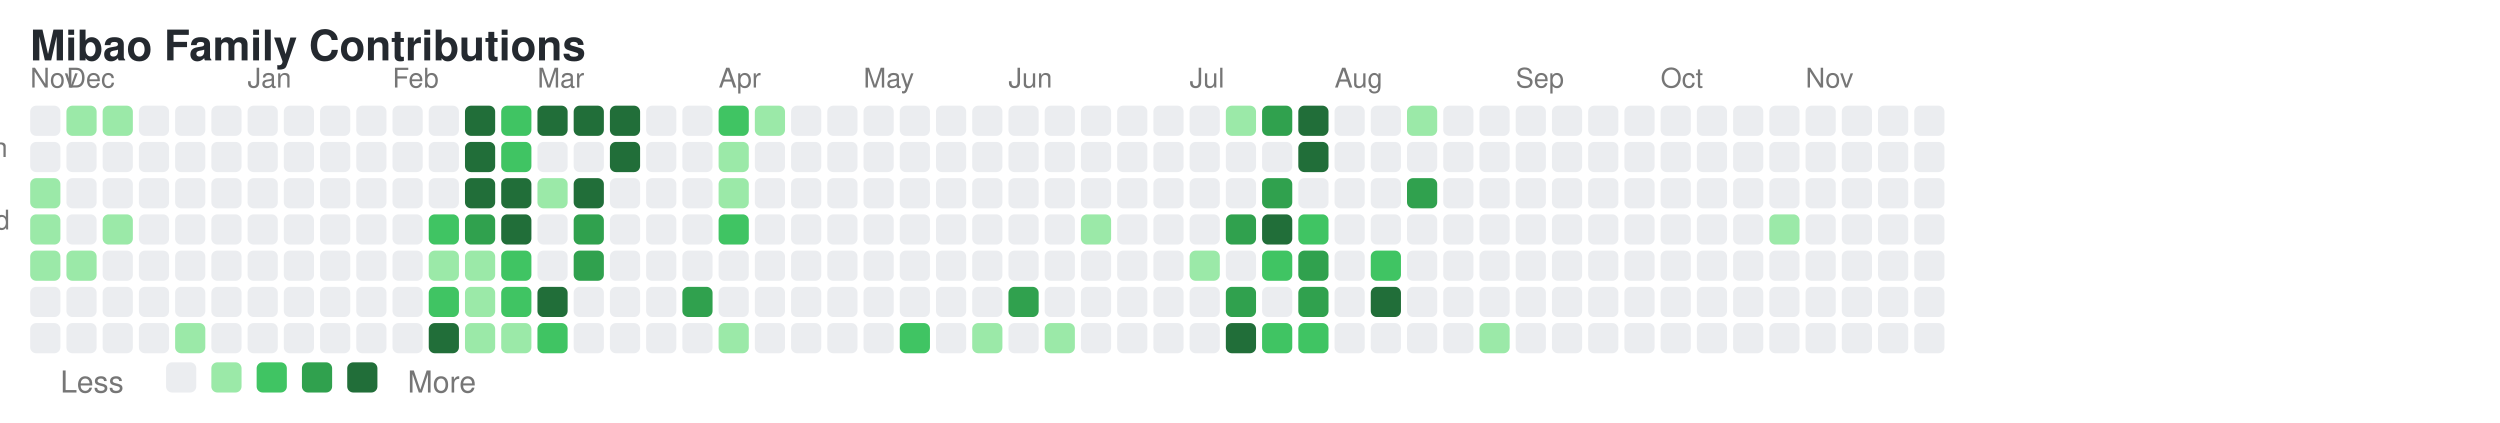
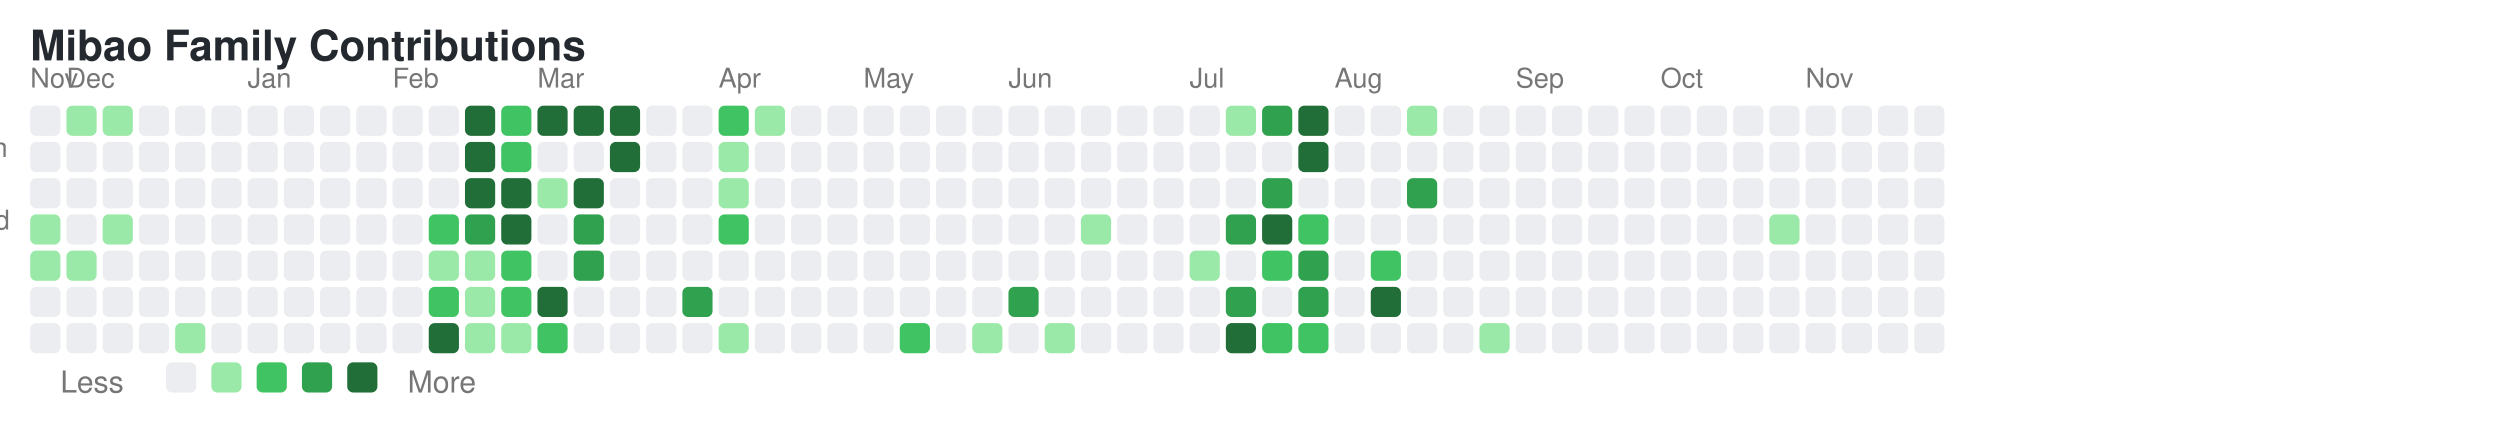
<svg xmlns="http://www.w3.org/2000/svg" width="828" height="140">
  <text x="10" y="20" font-family="-apple-system, BlinkMacSystemFont, Segoe UI, Helvetica, Arial, sans-serif" font-size="14" font-weight="600" fill="#24292f">Mibao Family Contributions</text>
  <g transform="translate(10, 35)">
    <text x="0" y="-6" font-family="-apple-system, BlinkMacSystemFont, Segoe UI, Helvetica, Arial, sans-serif" font-size="9" fill="#767676">Nov</text>
    <text x="12" y="-6" font-family="-apple-system, BlinkMacSystemFont, Segoe UI, Helvetica, Arial, sans-serif" font-size="9" fill="#767676">Dec</text>
    <text x="72" y="-6" font-family="-apple-system, BlinkMacSystemFont, Segoe UI, Helvetica, Arial, sans-serif" font-size="9" fill="#767676">Jan</text>
    <text x="120" y="-6" font-family="-apple-system, BlinkMacSystemFont, Segoe UI, Helvetica, Arial, sans-serif" font-size="9" fill="#767676">Feb</text>
    <text x="168" y="-6" font-family="-apple-system, BlinkMacSystemFont, Segoe UI, Helvetica, Arial, sans-serif" font-size="9" fill="#767676">Mar</text>
    <text x="228" y="-6" font-family="-apple-system, BlinkMacSystemFont, Segoe UI, Helvetica, Arial, sans-serif" font-size="9" fill="#767676">Apr</text>
    <text x="276" y="-6" font-family="-apple-system, BlinkMacSystemFont, Segoe UI, Helvetica, Arial, sans-serif" font-size="9" fill="#767676">May</text>
    <text x="324" y="-6" font-family="-apple-system, BlinkMacSystemFont, Segoe UI, Helvetica, Arial, sans-serif" font-size="9" fill="#767676">Jun</text>
    <text x="384" y="-6" font-family="-apple-system, BlinkMacSystemFont, Segoe UI, Helvetica, Arial, sans-serif" font-size="9" fill="#767676">Jul</text>
    <text x="432" y="-6" font-family="-apple-system, BlinkMacSystemFont, Segoe UI, Helvetica, Arial, sans-serif" font-size="9" fill="#767676">Aug</text>
    <text x="492" y="-6" font-family="-apple-system, BlinkMacSystemFont, Segoe UI, Helvetica, Arial, sans-serif" font-size="9" fill="#767676">Sep</text>
    <text x="540" y="-6" font-family="-apple-system, BlinkMacSystemFont, Segoe UI, Helvetica, Arial, sans-serif" font-size="9" fill="#767676">Oct</text>
    <text x="588" y="-6" font-family="-apple-system, BlinkMacSystemFont, Segoe UI, Helvetica, Arial, sans-serif" font-size="9" fill="#767676">Nov</text>
    <text x="-25" y="17.0" font-family="-apple-system, BlinkMacSystemFont, Segoe UI, Helvetica, Arial, sans-serif" font-size="9" fill="#767676">Mon</text>
    <text x="-25" y="41.0" font-family="-apple-system, BlinkMacSystemFont, Segoe UI, Helvetica, Arial, sans-serif" font-size="9" fill="#767676">Wed</text>
    <text x="-25" y="65.0" font-family="-apple-system, BlinkMacSystemFont, Segoe UI, Helvetica, Arial, sans-serif" font-size="9" fill="#767676">Fri</text>
    <rect x="0" y="0" width="10" height="10" fill="#ebedf0" rx="2" />
    <rect x="0" y="12" width="10" height="10" fill="#ebedf0" rx="2" />
-     <rect x="0" y="24" width="10" height="10" fill="#9be9a8" rx="2" />
+     <rect x="0" y="24" width="10" height="10" fill="#ebedf0" rx="2" />
    <rect x="0" y="36" width="10" height="10" fill="#9be9a8" rx="2" />
    <rect x="0" y="48" width="10" height="10" fill="#9be9a8" rx="2" />
    <rect x="0" y="60" width="10" height="10" fill="#ebedf0" rx="2" />
    <rect x="0" y="72" width="10" height="10" fill="#ebedf0" rx="2" />
    <rect x="12" y="0" width="10" height="10" fill="#9be9a8" rx="2" />
    <rect x="12" y="12" width="10" height="10" fill="#ebedf0" rx="2" />
    <rect x="12" y="24" width="10" height="10" fill="#ebedf0" rx="2" />
    <rect x="12" y="36" width="10" height="10" fill="#ebedf0" rx="2" />
    <rect x="12" y="48" width="10" height="10" fill="#9be9a8" rx="2" />
    <rect x="12" y="60" width="10" height="10" fill="#ebedf0" rx="2" />
    <rect x="12" y="72" width="10" height="10" fill="#ebedf0" rx="2" />
    <rect x="24" y="0" width="10" height="10" fill="#9be9a8" rx="2" />
    <rect x="24" y="12" width="10" height="10" fill="#ebedf0" rx="2" />
    <rect x="24" y="24" width="10" height="10" fill="#ebedf0" rx="2" />
    <rect x="24" y="36" width="10" height="10" fill="#9be9a8" rx="2" />
    <rect x="24" y="48" width="10" height="10" fill="#ebedf0" rx="2" />
    <rect x="24" y="60" width="10" height="10" fill="#ebedf0" rx="2" />
    <rect x="24" y="72" width="10" height="10" fill="#ebedf0" rx="2" />
    <rect x="36" y="0" width="10" height="10" fill="#ebedf0" rx="2" />
    <rect x="36" y="12" width="10" height="10" fill="#ebedf0" rx="2" />
    <rect x="36" y="24" width="10" height="10" fill="#ebedf0" rx="2" />
    <rect x="36" y="36" width="10" height="10" fill="#ebedf0" rx="2" />
    <rect x="36" y="48" width="10" height="10" fill="#ebedf0" rx="2" />
    <rect x="36" y="60" width="10" height="10" fill="#ebedf0" rx="2" />
    <rect x="36" y="72" width="10" height="10" fill="#ebedf0" rx="2" />
    <rect x="48" y="0" width="10" height="10" fill="#ebedf0" rx="2" />
    <rect x="48" y="12" width="10" height="10" fill="#ebedf0" rx="2" />
    <rect x="48" y="24" width="10" height="10" fill="#ebedf0" rx="2" />
    <rect x="48" y="36" width="10" height="10" fill="#ebedf0" rx="2" />
    <rect x="48" y="48" width="10" height="10" fill="#ebedf0" rx="2" />
    <rect x="48" y="60" width="10" height="10" fill="#ebedf0" rx="2" />
    <rect x="48" y="72" width="10" height="10" fill="#9be9a8" rx="2" />
    <rect x="60" y="0" width="10" height="10" fill="#ebedf0" rx="2" />
    <rect x="60" y="12" width="10" height="10" fill="#ebedf0" rx="2" />
    <rect x="60" y="24" width="10" height="10" fill="#ebedf0" rx="2" />
    <rect x="60" y="36" width="10" height="10" fill="#ebedf0" rx="2" />
    <rect x="60" y="48" width="10" height="10" fill="#ebedf0" rx="2" />
    <rect x="60" y="60" width="10" height="10" fill="#ebedf0" rx="2" />
    <rect x="60" y="72" width="10" height="10" fill="#ebedf0" rx="2" />
    <rect x="72" y="0" width="10" height="10" fill="#ebedf0" rx="2" />
    <rect x="72" y="12" width="10" height="10" fill="#ebedf0" rx="2" />
    <rect x="72" y="24" width="10" height="10" fill="#ebedf0" rx="2" />
    <rect x="72" y="36" width="10" height="10" fill="#ebedf0" rx="2" />
    <rect x="72" y="48" width="10" height="10" fill="#ebedf0" rx="2" />
    <rect x="72" y="60" width="10" height="10" fill="#ebedf0" rx="2" />
    <rect x="72" y="72" width="10" height="10" fill="#ebedf0" rx="2" />
    <rect x="84" y="0" width="10" height="10" fill="#ebedf0" rx="2" />
    <rect x="84" y="12" width="10" height="10" fill="#ebedf0" rx="2" />
    <rect x="84" y="24" width="10" height="10" fill="#ebedf0" rx="2" />
    <rect x="84" y="36" width="10" height="10" fill="#ebedf0" rx="2" />
    <rect x="84" y="48" width="10" height="10" fill="#ebedf0" rx="2" />
    <rect x="84" y="60" width="10" height="10" fill="#ebedf0" rx="2" />
    <rect x="84" y="72" width="10" height="10" fill="#ebedf0" rx="2" />
    <rect x="96" y="0" width="10" height="10" fill="#ebedf0" rx="2" />
    <rect x="96" y="12" width="10" height="10" fill="#ebedf0" rx="2" />
    <rect x="96" y="24" width="10" height="10" fill="#ebedf0" rx="2" />
    <rect x="96" y="36" width="10" height="10" fill="#ebedf0" rx="2" />
    <rect x="96" y="48" width="10" height="10" fill="#ebedf0" rx="2" />
    <rect x="96" y="60" width="10" height="10" fill="#ebedf0" rx="2" />
    <rect x="96" y="72" width="10" height="10" fill="#ebedf0" rx="2" />
    <rect x="108" y="0" width="10" height="10" fill="#ebedf0" rx="2" />
    <rect x="108" y="12" width="10" height="10" fill="#ebedf0" rx="2" />
    <rect x="108" y="24" width="10" height="10" fill="#ebedf0" rx="2" />
    <rect x="108" y="36" width="10" height="10" fill="#ebedf0" rx="2" />
    <rect x="108" y="48" width="10" height="10" fill="#ebedf0" rx="2" />
    <rect x="108" y="60" width="10" height="10" fill="#ebedf0" rx="2" />
    <rect x="108" y="72" width="10" height="10" fill="#ebedf0" rx="2" />
    <rect x="120" y="0" width="10" height="10" fill="#ebedf0" rx="2" />
    <rect x="120" y="12" width="10" height="10" fill="#ebedf0" rx="2" />
    <rect x="120" y="24" width="10" height="10" fill="#ebedf0" rx="2" />
    <rect x="120" y="36" width="10" height="10" fill="#ebedf0" rx="2" />
    <rect x="120" y="48" width="10" height="10" fill="#ebedf0" rx="2" />
    <rect x="120" y="60" width="10" height="10" fill="#ebedf0" rx="2" />
    <rect x="120" y="72" width="10" height="10" fill="#ebedf0" rx="2" />
    <rect x="132" y="0" width="10" height="10" fill="#ebedf0" rx="2" />
    <rect x="132" y="12" width="10" height="10" fill="#ebedf0" rx="2" />
    <rect x="132" y="24" width="10" height="10" fill="#ebedf0" rx="2" />
    <rect x="132" y="36" width="10" height="10" fill="#40c463" rx="2" />
    <rect x="132" y="48" width="10" height="10" fill="#9be9a8" rx="2" />
    <rect x="132" y="60" width="10" height="10" fill="#40c463" rx="2" />
    <rect x="132" y="72" width="10" height="10" fill="#216e39" rx="2" />
    <rect x="144" y="0" width="10" height="10" fill="#216e39" rx="2" />
    <rect x="144" y="12" width="10" height="10" fill="#216e39" rx="2" />
    <rect x="144" y="24" width="10" height="10" fill="#216e39" rx="2" />
    <rect x="144" y="36" width="10" height="10" fill="#30a14e" rx="2" />
    <rect x="144" y="48" width="10" height="10" fill="#9be9a8" rx="2" />
    <rect x="144" y="60" width="10" height="10" fill="#9be9a8" rx="2" />
    <rect x="144" y="72" width="10" height="10" fill="#9be9a8" rx="2" />
    <rect x="156" y="0" width="10" height="10" fill="#40c463" rx="2" />
    <rect x="156" y="12" width="10" height="10" fill="#40c463" rx="2" />
    <rect x="156" y="24" width="10" height="10" fill="#216e39" rx="2" />
    <rect x="156" y="36" width="10" height="10" fill="#216e39" rx="2" />
    <rect x="156" y="48" width="10" height="10" fill="#40c463" rx="2" />
    <rect x="156" y="60" width="10" height="10" fill="#40c463" rx="2" />
    <rect x="156" y="72" width="10" height="10" fill="#9be9a8" rx="2" />
    <rect x="168" y="0" width="10" height="10" fill="#216e39" rx="2" />
    <rect x="168" y="12" width="10" height="10" fill="#ebedf0" rx="2" />
    <rect x="168" y="24" width="10" height="10" fill="#9be9a8" rx="2" />
    <rect x="168" y="36" width="10" height="10" fill="#ebedf0" rx="2" />
    <rect x="168" y="48" width="10" height="10" fill="#ebedf0" rx="2" />
    <rect x="168" y="60" width="10" height="10" fill="#216e39" rx="2" />
    <rect x="168" y="72" width="10" height="10" fill="#40c463" rx="2" />
    <rect x="180" y="0" width="10" height="10" fill="#216e39" rx="2" />
    <rect x="180" y="12" width="10" height="10" fill="#ebedf0" rx="2" />
    <rect x="180" y="24" width="10" height="10" fill="#216e39" rx="2" />
    <rect x="180" y="36" width="10" height="10" fill="#30a14e" rx="2" />
    <rect x="180" y="48" width="10" height="10" fill="#30a14e" rx="2" />
    <rect x="180" y="60" width="10" height="10" fill="#ebedf0" rx="2" />
    <rect x="180" y="72" width="10" height="10" fill="#ebedf0" rx="2" />
    <rect x="192" y="0" width="10" height="10" fill="#216e39" rx="2" />
    <rect x="192" y="12" width="10" height="10" fill="#216e39" rx="2" />
    <rect x="192" y="24" width="10" height="10" fill="#ebedf0" rx="2" />
    <rect x="192" y="36" width="10" height="10" fill="#ebedf0" rx="2" />
    <rect x="192" y="48" width="10" height="10" fill="#ebedf0" rx="2" />
    <rect x="192" y="60" width="10" height="10" fill="#ebedf0" rx="2" />
    <rect x="192" y="72" width="10" height="10" fill="#ebedf0" rx="2" />
    <rect x="204" y="0" width="10" height="10" fill="#ebedf0" rx="2" />
    <rect x="204" y="12" width="10" height="10" fill="#ebedf0" rx="2" />
    <rect x="204" y="24" width="10" height="10" fill="#ebedf0" rx="2" />
    <rect x="204" y="36" width="10" height="10" fill="#ebedf0" rx="2" />
    <rect x="204" y="48" width="10" height="10" fill="#ebedf0" rx="2" />
    <rect x="204" y="60" width="10" height="10" fill="#ebedf0" rx="2" />
    <rect x="204" y="72" width="10" height="10" fill="#ebedf0" rx="2" />
    <rect x="216" y="0" width="10" height="10" fill="#ebedf0" rx="2" />
    <rect x="216" y="12" width="10" height="10" fill="#ebedf0" rx="2" />
    <rect x="216" y="24" width="10" height="10" fill="#ebedf0" rx="2" />
    <rect x="216" y="36" width="10" height="10" fill="#ebedf0" rx="2" />
    <rect x="216" y="48" width="10" height="10" fill="#ebedf0" rx="2" />
    <rect x="216" y="60" width="10" height="10" fill="#30a14e" rx="2" />
    <rect x="216" y="72" width="10" height="10" fill="#ebedf0" rx="2" />
    <rect x="228" y="0" width="10" height="10" fill="#40c463" rx="2" />
    <rect x="228" y="12" width="10" height="10" fill="#9be9a8" rx="2" />
    <rect x="228" y="24" width="10" height="10" fill="#9be9a8" rx="2" />
    <rect x="228" y="36" width="10" height="10" fill="#40c463" rx="2" />
    <rect x="228" y="48" width="10" height="10" fill="#ebedf0" rx="2" />
    <rect x="228" y="60" width="10" height="10" fill="#ebedf0" rx="2" />
    <rect x="228" y="72" width="10" height="10" fill="#9be9a8" rx="2" />
    <rect x="240" y="0" width="10" height="10" fill="#9be9a8" rx="2" />
    <rect x="240" y="12" width="10" height="10" fill="#ebedf0" rx="2" />
    <rect x="240" y="24" width="10" height="10" fill="#ebedf0" rx="2" />
    <rect x="240" y="36" width="10" height="10" fill="#ebedf0" rx="2" />
    <rect x="240" y="48" width="10" height="10" fill="#ebedf0" rx="2" />
    <rect x="240" y="60" width="10" height="10" fill="#ebedf0" rx="2" />
    <rect x="240" y="72" width="10" height="10" fill="#ebedf0" rx="2" />
    <rect x="252" y="0" width="10" height="10" fill="#ebedf0" rx="2" />
    <rect x="252" y="12" width="10" height="10" fill="#ebedf0" rx="2" />
    <rect x="252" y="24" width="10" height="10" fill="#ebedf0" rx="2" />
    <rect x="252" y="36" width="10" height="10" fill="#ebedf0" rx="2" />
    <rect x="252" y="48" width="10" height="10" fill="#ebedf0" rx="2" />
    <rect x="252" y="60" width="10" height="10" fill="#ebedf0" rx="2" />
    <rect x="252" y="72" width="10" height="10" fill="#ebedf0" rx="2" />
    <rect x="264" y="0" width="10" height="10" fill="#ebedf0" rx="2" />
    <rect x="264" y="12" width="10" height="10" fill="#ebedf0" rx="2" />
    <rect x="264" y="24" width="10" height="10" fill="#ebedf0" rx="2" />
    <rect x="264" y="36" width="10" height="10" fill="#ebedf0" rx="2" />
    <rect x="264" y="48" width="10" height="10" fill="#ebedf0" rx="2" />
    <rect x="264" y="60" width="10" height="10" fill="#ebedf0" rx="2" />
    <rect x="264" y="72" width="10" height="10" fill="#ebedf0" rx="2" />
    <rect x="276" y="0" width="10" height="10" fill="#ebedf0" rx="2" />
    <rect x="276" y="12" width="10" height="10" fill="#ebedf0" rx="2" />
    <rect x="276" y="24" width="10" height="10" fill="#ebedf0" rx="2" />
    <rect x="276" y="36" width="10" height="10" fill="#ebedf0" rx="2" />
    <rect x="276" y="48" width="10" height="10" fill="#ebedf0" rx="2" />
    <rect x="276" y="60" width="10" height="10" fill="#ebedf0" rx="2" />
    <rect x="276" y="72" width="10" height="10" fill="#ebedf0" rx="2" />
    <rect x="288" y="0" width="10" height="10" fill="#ebedf0" rx="2" />
    <rect x="288" y="12" width="10" height="10" fill="#ebedf0" rx="2" />
    <rect x="288" y="24" width="10" height="10" fill="#ebedf0" rx="2" />
    <rect x="288" y="36" width="10" height="10" fill="#ebedf0" rx="2" />
    <rect x="288" y="48" width="10" height="10" fill="#ebedf0" rx="2" />
    <rect x="288" y="60" width="10" height="10" fill="#ebedf0" rx="2" />
    <rect x="288" y="72" width="10" height="10" fill="#40c463" rx="2" />
    <rect x="300" y="0" width="10" height="10" fill="#ebedf0" rx="2" />
    <rect x="300" y="12" width="10" height="10" fill="#ebedf0" rx="2" />
    <rect x="300" y="24" width="10" height="10" fill="#ebedf0" rx="2" />
    <rect x="300" y="36" width="10" height="10" fill="#ebedf0" rx="2" />
    <rect x="300" y="48" width="10" height="10" fill="#ebedf0" rx="2" />
    <rect x="300" y="60" width="10" height="10" fill="#ebedf0" rx="2" />
    <rect x="300" y="72" width="10" height="10" fill="#ebedf0" rx="2" />
    <rect x="312" y="0" width="10" height="10" fill="#ebedf0" rx="2" />
    <rect x="312" y="12" width="10" height="10" fill="#ebedf0" rx="2" />
    <rect x="312" y="24" width="10" height="10" fill="#ebedf0" rx="2" />
    <rect x="312" y="36" width="10" height="10" fill="#ebedf0" rx="2" />
    <rect x="312" y="48" width="10" height="10" fill="#ebedf0" rx="2" />
    <rect x="312" y="60" width="10" height="10" fill="#ebedf0" rx="2" />
    <rect x="312" y="72" width="10" height="10" fill="#9be9a8" rx="2" />
    <rect x="324" y="0" width="10" height="10" fill="#ebedf0" rx="2" />
    <rect x="324" y="12" width="10" height="10" fill="#ebedf0" rx="2" />
    <rect x="324" y="24" width="10" height="10" fill="#ebedf0" rx="2" />
    <rect x="324" y="36" width="10" height="10" fill="#ebedf0" rx="2" />
    <rect x="324" y="48" width="10" height="10" fill="#ebedf0" rx="2" />
    <rect x="324" y="60" width="10" height="10" fill="#30a14e" rx="2" />
    <rect x="324" y="72" width="10" height="10" fill="#ebedf0" rx="2" />
    <rect x="336" y="0" width="10" height="10" fill="#ebedf0" rx="2" />
    <rect x="336" y="12" width="10" height="10" fill="#ebedf0" rx="2" />
    <rect x="336" y="24" width="10" height="10" fill="#ebedf0" rx="2" />
    <rect x="336" y="36" width="10" height="10" fill="#ebedf0" rx="2" />
    <rect x="336" y="48" width="10" height="10" fill="#ebedf0" rx="2" />
    <rect x="336" y="60" width="10" height="10" fill="#ebedf0" rx="2" />
    <rect x="336" y="72" width="10" height="10" fill="#9be9a8" rx="2" />
    <rect x="348" y="0" width="10" height="10" fill="#ebedf0" rx="2" />
    <rect x="348" y="12" width="10" height="10" fill="#ebedf0" rx="2" />
    <rect x="348" y="24" width="10" height="10" fill="#ebedf0" rx="2" />
    <rect x="348" y="36" width="10" height="10" fill="#9be9a8" rx="2" />
    <rect x="348" y="48" width="10" height="10" fill="#ebedf0" rx="2" />
    <rect x="348" y="60" width="10" height="10" fill="#ebedf0" rx="2" />
    <rect x="348" y="72" width="10" height="10" fill="#ebedf0" rx="2" />
    <rect x="360" y="0" width="10" height="10" fill="#ebedf0" rx="2" />
    <rect x="360" y="12" width="10" height="10" fill="#ebedf0" rx="2" />
    <rect x="360" y="24" width="10" height="10" fill="#ebedf0" rx="2" />
    <rect x="360" y="36" width="10" height="10" fill="#ebedf0" rx="2" />
    <rect x="360" y="48" width="10" height="10" fill="#ebedf0" rx="2" />
    <rect x="360" y="60" width="10" height="10" fill="#ebedf0" rx="2" />
    <rect x="360" y="72" width="10" height="10" fill="#ebedf0" rx="2" />
    <rect x="372" y="0" width="10" height="10" fill="#ebedf0" rx="2" />
    <rect x="372" y="12" width="10" height="10" fill="#ebedf0" rx="2" />
    <rect x="372" y="24" width="10" height="10" fill="#ebedf0" rx="2" />
    <rect x="372" y="36" width="10" height="10" fill="#ebedf0" rx="2" />
    <rect x="372" y="48" width="10" height="10" fill="#ebedf0" rx="2" />
    <rect x="372" y="60" width="10" height="10" fill="#ebedf0" rx="2" />
    <rect x="372" y="72" width="10" height="10" fill="#ebedf0" rx="2" />
    <rect x="384" y="0" width="10" height="10" fill="#ebedf0" rx="2" />
    <rect x="384" y="12" width="10" height="10" fill="#ebedf0" rx="2" />
    <rect x="384" y="24" width="10" height="10" fill="#ebedf0" rx="2" />
    <rect x="384" y="36" width="10" height="10" fill="#ebedf0" rx="2" />
    <rect x="384" y="48" width="10" height="10" fill="#9be9a8" rx="2" />
    <rect x="384" y="60" width="10" height="10" fill="#ebedf0" rx="2" />
    <rect x="384" y="72" width="10" height="10" fill="#ebedf0" rx="2" />
    <rect x="396" y="0" width="10" height="10" fill="#9be9a8" rx="2" />
    <rect x="396" y="12" width="10" height="10" fill="#ebedf0" rx="2" />
    <rect x="396" y="24" width="10" height="10" fill="#ebedf0" rx="2" />
    <rect x="396" y="36" width="10" height="10" fill="#30a14e" rx="2" />
    <rect x="396" y="48" width="10" height="10" fill="#ebedf0" rx="2" />
    <rect x="396" y="60" width="10" height="10" fill="#30a14e" rx="2" />
    <rect x="396" y="72" width="10" height="10" fill="#216e39" rx="2" />
    <rect x="408" y="0" width="10" height="10" fill="#30a14e" rx="2" />
    <rect x="408" y="12" width="10" height="10" fill="#ebedf0" rx="2" />
    <rect x="408" y="24" width="10" height="10" fill="#30a14e" rx="2" />
    <rect x="408" y="36" width="10" height="10" fill="#216e39" rx="2" />
    <rect x="408" y="48" width="10" height="10" fill="#40c463" rx="2" />
    <rect x="408" y="60" width="10" height="10" fill="#ebedf0" rx="2" />
    <rect x="408" y="72" width="10" height="10" fill="#40c463" rx="2" />
    <rect x="420" y="0" width="10" height="10" fill="#216e39" rx="2" />
    <rect x="420" y="12" width="10" height="10" fill="#216e39" rx="2" />
    <rect x="420" y="24" width="10" height="10" fill="#ebedf0" rx="2" />
    <rect x="420" y="36" width="10" height="10" fill="#40c463" rx="2" />
    <rect x="420" y="48" width="10" height="10" fill="#30a14e" rx="2" />
    <rect x="420" y="60" width="10" height="10" fill="#30a14e" rx="2" />
    <rect x="420" y="72" width="10" height="10" fill="#40c463" rx="2" />
    <rect x="432" y="0" width="10" height="10" fill="#ebedf0" rx="2" />
    <rect x="432" y="12" width="10" height="10" fill="#ebedf0" rx="2" />
    <rect x="432" y="24" width="10" height="10" fill="#ebedf0" rx="2" />
    <rect x="432" y="36" width="10" height="10" fill="#ebedf0" rx="2" />
    <rect x="432" y="48" width="10" height="10" fill="#ebedf0" rx="2" />
    <rect x="432" y="60" width="10" height="10" fill="#ebedf0" rx="2" />
    <rect x="432" y="72" width="10" height="10" fill="#ebedf0" rx="2" />
    <rect x="444" y="0" width="10" height="10" fill="#ebedf0" rx="2" />
    <rect x="444" y="12" width="10" height="10" fill="#ebedf0" rx="2" />
    <rect x="444" y="24" width="10" height="10" fill="#ebedf0" rx="2" />
    <rect x="444" y="36" width="10" height="10" fill="#ebedf0" rx="2" />
    <rect x="444" y="48" width="10" height="10" fill="#40c463" rx="2" />
    <rect x="444" y="60" width="10" height="10" fill="#216e39" rx="2" />
    <rect x="444" y="72" width="10" height="10" fill="#ebedf0" rx="2" />
    <rect x="456" y="0" width="10" height="10" fill="#9be9a8" rx="2" />
    <rect x="456" y="12" width="10" height="10" fill="#ebedf0" rx="2" />
    <rect x="456" y="24" width="10" height="10" fill="#30a14e" rx="2" />
    <rect x="456" y="36" width="10" height="10" fill="#ebedf0" rx="2" />
    <rect x="456" y="48" width="10" height="10" fill="#ebedf0" rx="2" />
    <rect x="456" y="60" width="10" height="10" fill="#ebedf0" rx="2" />
    <rect x="456" y="72" width="10" height="10" fill="#ebedf0" rx="2" />
    <rect x="468" y="0" width="10" height="10" fill="#ebedf0" rx="2" />
    <rect x="468" y="12" width="10" height="10" fill="#ebedf0" rx="2" />
    <rect x="468" y="24" width="10" height="10" fill="#ebedf0" rx="2" />
    <rect x="468" y="36" width="10" height="10" fill="#ebedf0" rx="2" />
    <rect x="468" y="48" width="10" height="10" fill="#ebedf0" rx="2" />
    <rect x="468" y="60" width="10" height="10" fill="#ebedf0" rx="2" />
    <rect x="468" y="72" width="10" height="10" fill="#ebedf0" rx="2" />
    <rect x="480" y="0" width="10" height="10" fill="#ebedf0" rx="2" />
    <rect x="480" y="12" width="10" height="10" fill="#ebedf0" rx="2" />
    <rect x="480" y="24" width="10" height="10" fill="#ebedf0" rx="2" />
    <rect x="480" y="36" width="10" height="10" fill="#ebedf0" rx="2" />
    <rect x="480" y="48" width="10" height="10" fill="#ebedf0" rx="2" />
    <rect x="480" y="60" width="10" height="10" fill="#ebedf0" rx="2" />
    <rect x="480" y="72" width="10" height="10" fill="#9be9a8" rx="2" />
    <rect x="492" y="0" width="10" height="10" fill="#ebedf0" rx="2" />
    <rect x="492" y="12" width="10" height="10" fill="#ebedf0" rx="2" />
    <rect x="492" y="24" width="10" height="10" fill="#ebedf0" rx="2" />
    <rect x="492" y="36" width="10" height="10" fill="#ebedf0" rx="2" />
    <rect x="492" y="48" width="10" height="10" fill="#ebedf0" rx="2" />
    <rect x="492" y="60" width="10" height="10" fill="#ebedf0" rx="2" />
    <rect x="492" y="72" width="10" height="10" fill="#ebedf0" rx="2" />
    <rect x="504" y="0" width="10" height="10" fill="#ebedf0" rx="2" />
    <rect x="504" y="12" width="10" height="10" fill="#ebedf0" rx="2" />
    <rect x="504" y="24" width="10" height="10" fill="#ebedf0" rx="2" />
    <rect x="504" y="36" width="10" height="10" fill="#ebedf0" rx="2" />
    <rect x="504" y="48" width="10" height="10" fill="#ebedf0" rx="2" />
    <rect x="504" y="60" width="10" height="10" fill="#ebedf0" rx="2" />
    <rect x="504" y="72" width="10" height="10" fill="#ebedf0" rx="2" />
    <rect x="516" y="0" width="10" height="10" fill="#ebedf0" rx="2" />
    <rect x="516" y="12" width="10" height="10" fill="#ebedf0" rx="2" />
    <rect x="516" y="24" width="10" height="10" fill="#ebedf0" rx="2" />
    <rect x="516" y="36" width="10" height="10" fill="#ebedf0" rx="2" />
    <rect x="516" y="48" width="10" height="10" fill="#ebedf0" rx="2" />
    <rect x="516" y="60" width="10" height="10" fill="#ebedf0" rx="2" />
    <rect x="516" y="72" width="10" height="10" fill="#ebedf0" rx="2" />
    <rect x="528" y="0" width="10" height="10" fill="#ebedf0" rx="2" />
    <rect x="528" y="12" width="10" height="10" fill="#ebedf0" rx="2" />
    <rect x="528" y="24" width="10" height="10" fill="#ebedf0" rx="2" />
    <rect x="528" y="36" width="10" height="10" fill="#ebedf0" rx="2" />
    <rect x="528" y="48" width="10" height="10" fill="#ebedf0" rx="2" />
    <rect x="528" y="60" width="10" height="10" fill="#ebedf0" rx="2" />
    <rect x="528" y="72" width="10" height="10" fill="#ebedf0" rx="2" />
    <rect x="540" y="0" width="10" height="10" fill="#ebedf0" rx="2" />
    <rect x="540" y="12" width="10" height="10" fill="#ebedf0" rx="2" />
    <rect x="540" y="24" width="10" height="10" fill="#ebedf0" rx="2" />
    <rect x="540" y="36" width="10" height="10" fill="#ebedf0" rx="2" />
    <rect x="540" y="48" width="10" height="10" fill="#ebedf0" rx="2" />
    <rect x="540" y="60" width="10" height="10" fill="#ebedf0" rx="2" />
    <rect x="540" y="72" width="10" height="10" fill="#ebedf0" rx="2" />
    <rect x="552" y="0" width="10" height="10" fill="#ebedf0" rx="2" />
    <rect x="552" y="12" width="10" height="10" fill="#ebedf0" rx="2" />
    <rect x="552" y="24" width="10" height="10" fill="#ebedf0" rx="2" />
    <rect x="552" y="36" width="10" height="10" fill="#ebedf0" rx="2" />
    <rect x="552" y="48" width="10" height="10" fill="#ebedf0" rx="2" />
    <rect x="552" y="60" width="10" height="10" fill="#ebedf0" rx="2" />
    <rect x="552" y="72" width="10" height="10" fill="#ebedf0" rx="2" />
    <rect x="564" y="0" width="10" height="10" fill="#ebedf0" rx="2" />
    <rect x="564" y="12" width="10" height="10" fill="#ebedf0" rx="2" />
    <rect x="564" y="24" width="10" height="10" fill="#ebedf0" rx="2" />
    <rect x="564" y="36" width="10" height="10" fill="#ebedf0" rx="2" />
    <rect x="564" y="48" width="10" height="10" fill="#ebedf0" rx="2" />
    <rect x="564" y="60" width="10" height="10" fill="#ebedf0" rx="2" />
    <rect x="564" y="72" width="10" height="10" fill="#ebedf0" rx="2" />
    <rect x="576" y="0" width="10" height="10" fill="#ebedf0" rx="2" />
    <rect x="576" y="12" width="10" height="10" fill="#ebedf0" rx="2" />
    <rect x="576" y="24" width="10" height="10" fill="#ebedf0" rx="2" />
    <rect x="576" y="36" width="10" height="10" fill="#9be9a8" rx="2" />
    <rect x="576" y="48" width="10" height="10" fill="#ebedf0" rx="2" />
    <rect x="576" y="60" width="10" height="10" fill="#ebedf0" rx="2" />
    <rect x="576" y="72" width="10" height="10" fill="#ebedf0" rx="2" />
    <rect x="588" y="0" width="10" height="10" fill="#ebedf0" rx="2" />
    <rect x="588" y="12" width="10" height="10" fill="#ebedf0" rx="2" />
    <rect x="588" y="24" width="10" height="10" fill="#ebedf0" rx="2" />
    <rect x="588" y="36" width="10" height="10" fill="#ebedf0" rx="2" />
    <rect x="588" y="48" width="10" height="10" fill="#ebedf0" rx="2" />
    <rect x="588" y="60" width="10" height="10" fill="#ebedf0" rx="2" />
    <rect x="588" y="72" width="10" height="10" fill="#ebedf0" rx="2" />
    <rect x="600" y="0" width="10" height="10" fill="#ebedf0" rx="2" />
    <rect x="600" y="12" width="10" height="10" fill="#ebedf0" rx="2" />
    <rect x="600" y="24" width="10" height="10" fill="#ebedf0" rx="2" />
    <rect x="600" y="36" width="10" height="10" fill="#ebedf0" rx="2" />
    <rect x="600" y="48" width="10" height="10" fill="#ebedf0" rx="2" />
    <rect x="600" y="60" width="10" height="10" fill="#ebedf0" rx="2" />
    <rect x="600" y="72" width="10" height="10" fill="#ebedf0" rx="2" />
    <rect x="612" y="0" width="10" height="10" fill="#ebedf0" rx="2" />
    <rect x="612" y="12" width="10" height="10" fill="#ebedf0" rx="2" />
    <rect x="612" y="24" width="10" height="10" fill="#ebedf0" rx="2" />
    <rect x="612" y="36" width="10" height="10" fill="#ebedf0" rx="2" />
    <rect x="612" y="48" width="10" height="10" fill="#ebedf0" rx="2" />
    <rect x="612" y="60" width="10" height="10" fill="#ebedf0" rx="2" />
    <rect x="612" y="72" width="10" height="10" fill="#ebedf0" rx="2" />
    <rect x="624" y="0" width="10" height="10" fill="#ebedf0" rx="2" />
    <rect x="624" y="12" width="10" height="10" fill="#ebedf0" rx="2" />
    <rect x="624" y="24" width="10" height="10" fill="#ebedf0" rx="2" />
    <rect x="624" y="36" width="10" height="10" fill="#ebedf0" rx="2" />
    <rect x="624" y="48" width="10" height="10" fill="#ebedf0" rx="2" />
    <rect x="624" y="60" width="10" height="10" fill="#ebedf0" rx="2" />
    <rect x="624" y="72" width="10" height="10" fill="#ebedf0" rx="2" />
    <text x="10" y="95" font-family="-apple-system, BlinkMacSystemFont, Segoe UI, Helvetica, Arial, sans-serif" font-size="10" fill="#767676">Less</text>
    <rect x="45" y="85" width="10" height="10" fill="#ebedf0" rx="2" />
    <rect x="60" y="85" width="10" height="10" fill="#9be9a8" rx="2" />
    <rect x="75" y="85" width="10" height="10" fill="#40c463" rx="2" />
    <rect x="90" y="85" width="10" height="10" fill="#30a14e" rx="2" />
    <rect x="105" y="85" width="10" height="10" fill="#216e39" rx="2" />
    <text x="125" y="95" font-family="-apple-system, BlinkMacSystemFont, Segoe UI, Helvetica, Arial, sans-serif" font-size="10" fill="#767676">More</text>
  </g>
</svg>
